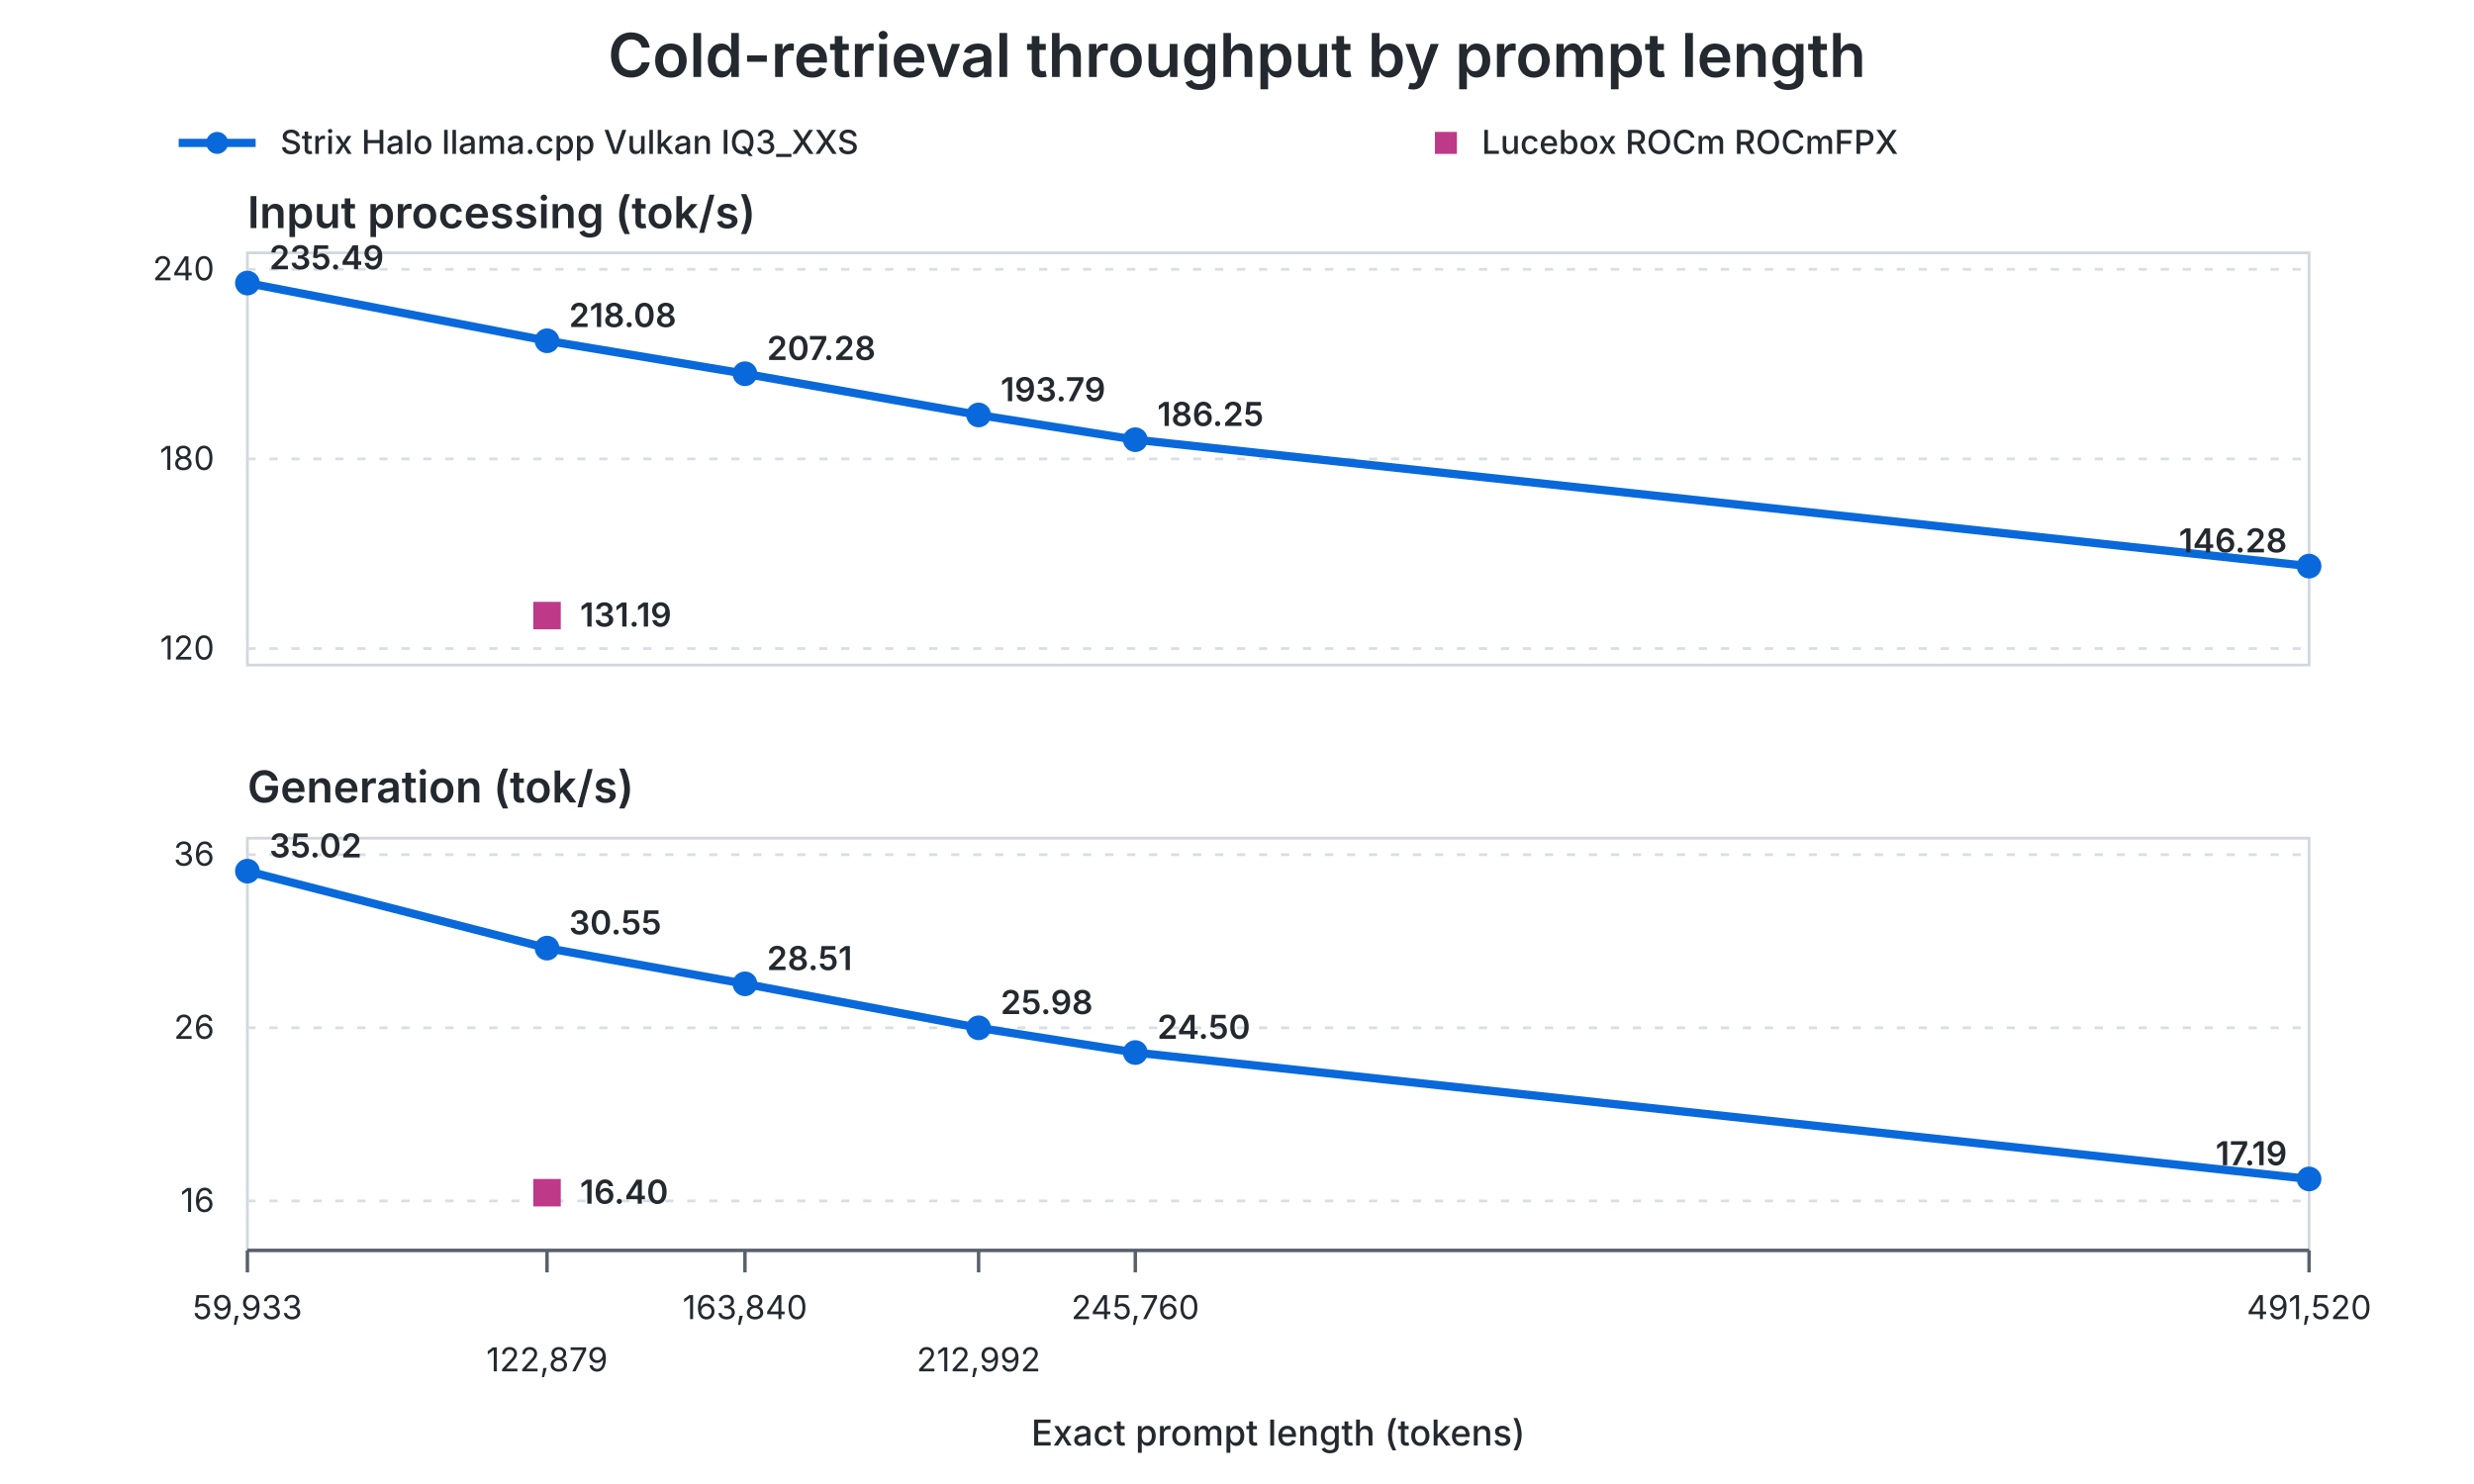
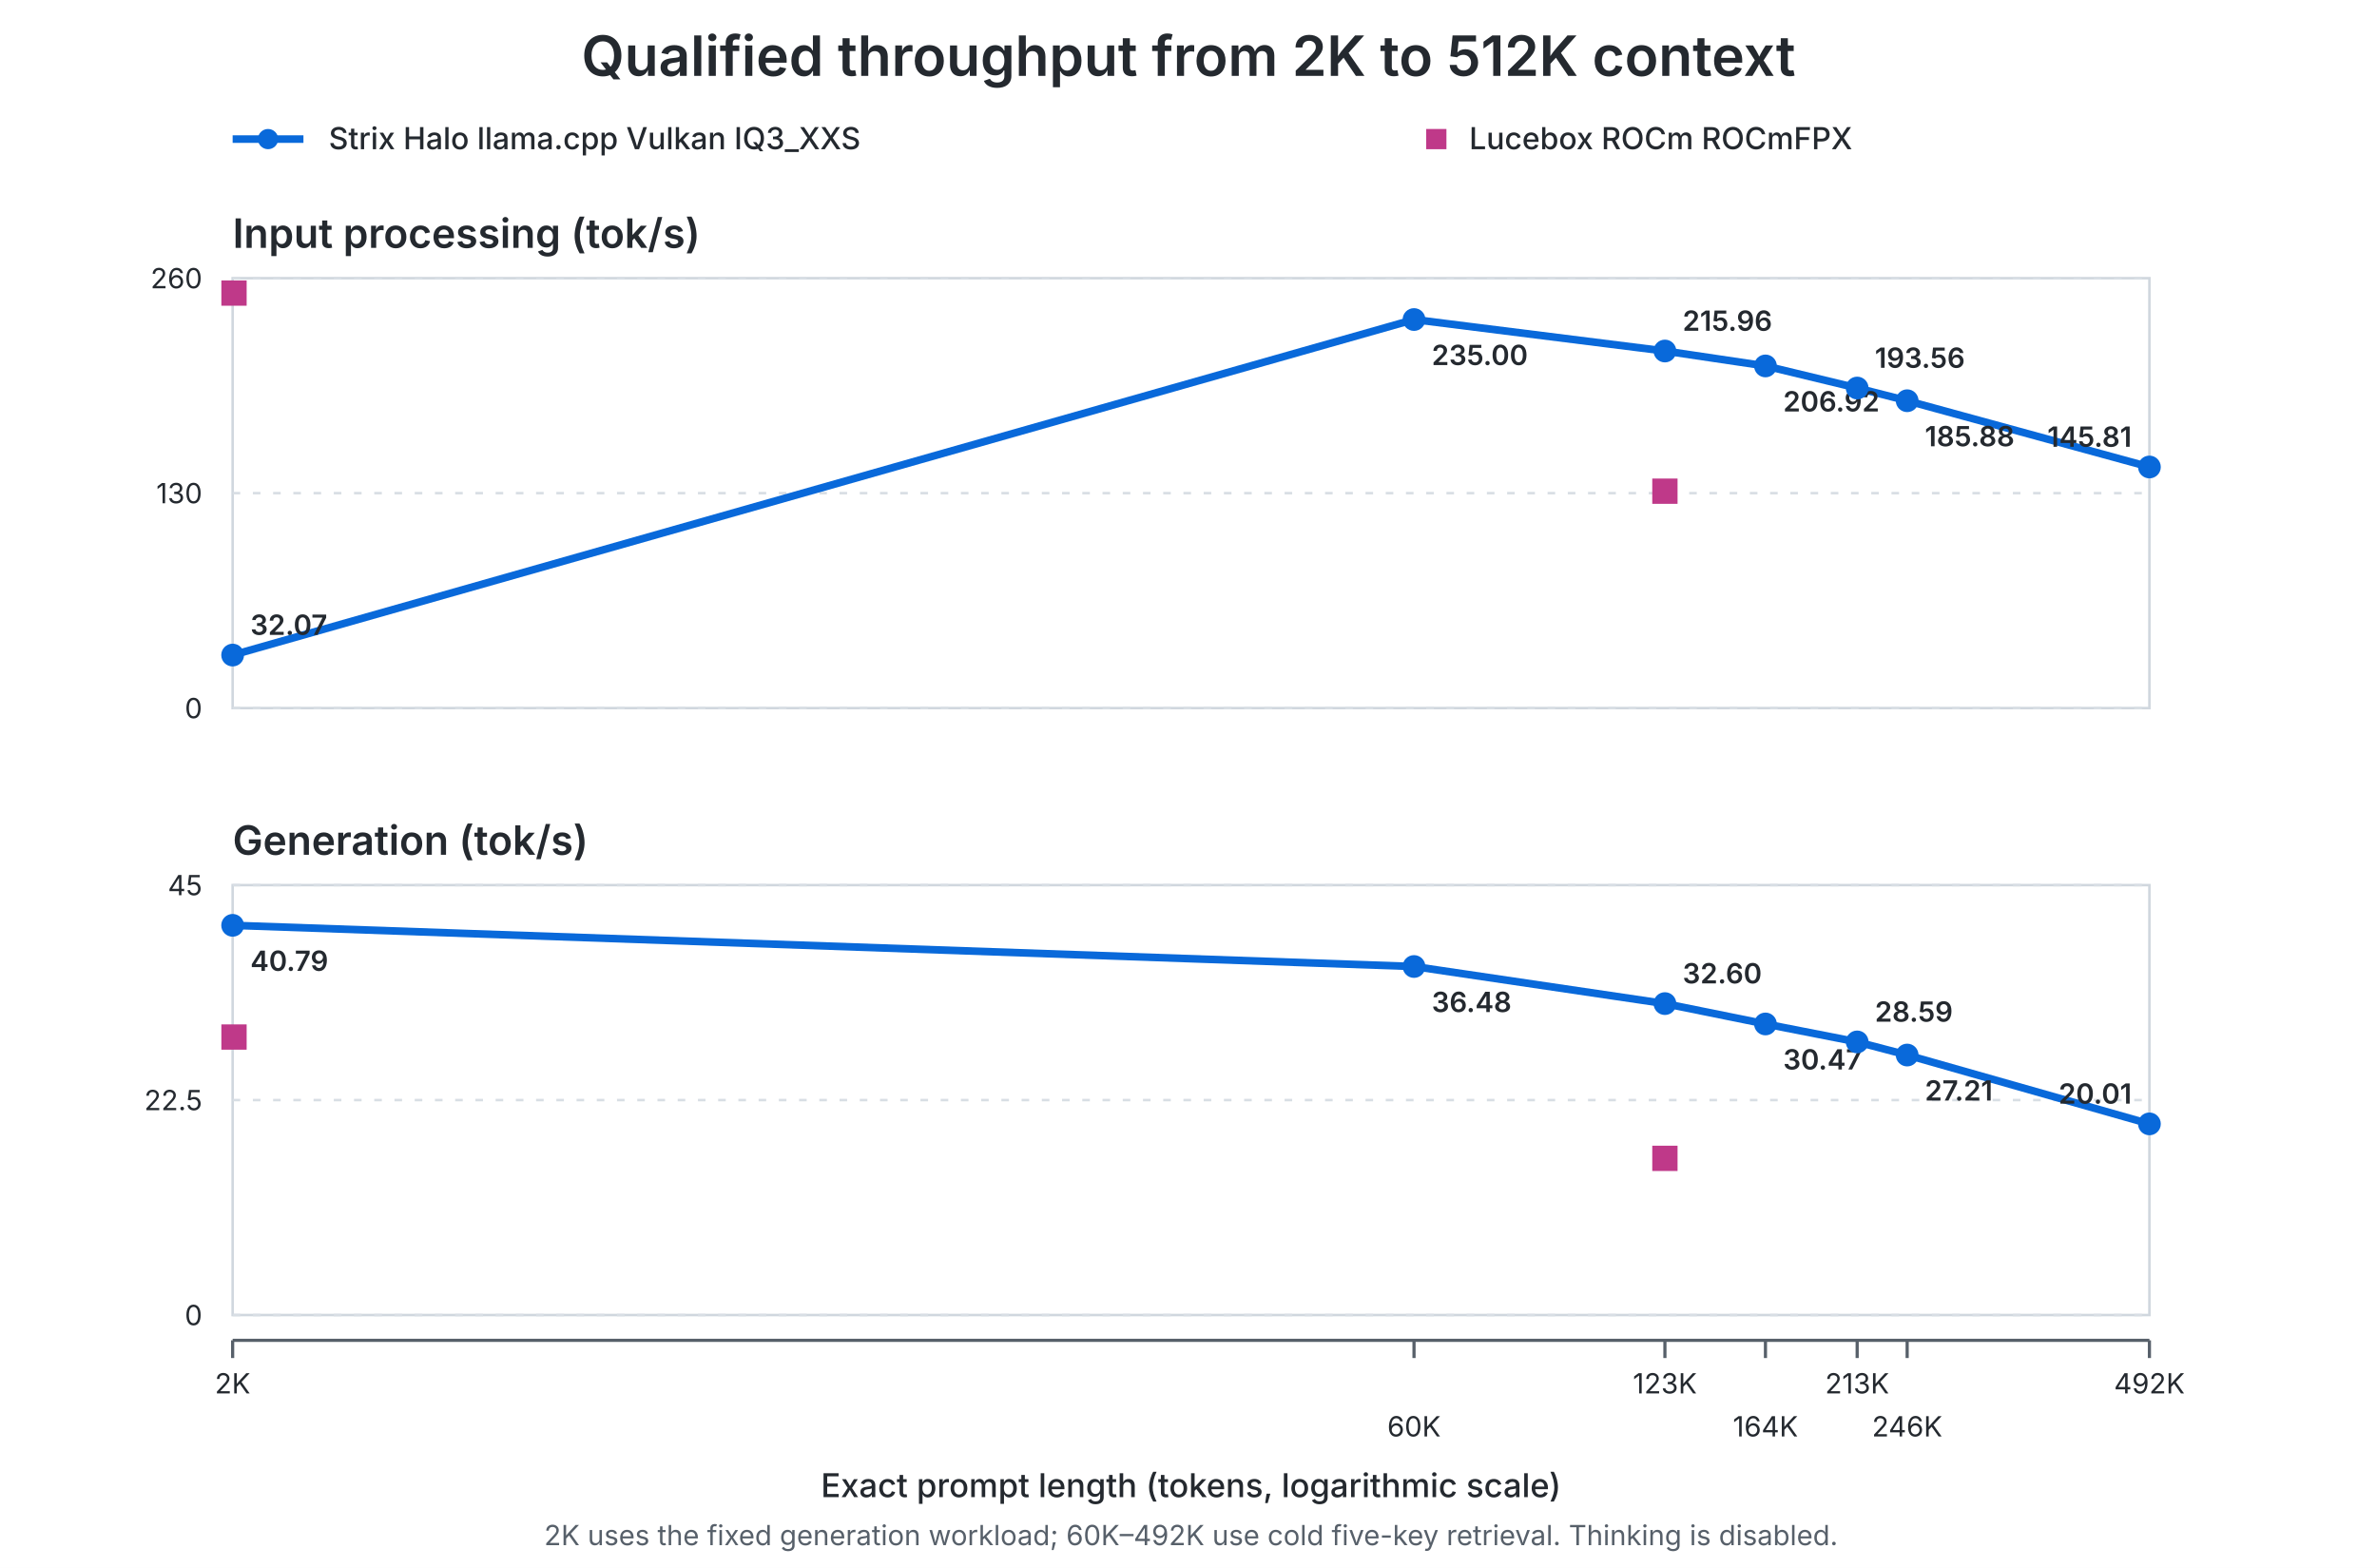
- <svg xmlns="http://www.w3.org/2000/svg" viewBox="0 0 900 540" role="img" aria-labelledby="title description">
+ <svg xmlns="http://www.w3.org/2000/svg" viewBox="0 0 940 620" role="img" aria-labelledby="title description">
  <style>
    .background { fill: #ffffff; }
    .frame { fill: none; stroke: #d0d7de; stroke-width: 1; }
    .grid { stroke: #d8dee4; stroke-width: 1; stroke-dasharray: 3 5; }
    .axis { stroke: #57606a; stroke-width: 1.25; }
-     .vulkan-line { fill: none; stroke: #0969da; stroke-width: 3; }
-     .vulkan-mark { fill: #0969da; }
-     .rocm-mark { fill: #bf3989; }
+     .default-line { fill: none; stroke: #0969da; stroke-width: 3; }
+     .default-mark { fill: #0969da; }
+     .reference-mark { fill: #bf3989; }
    text { fill: #24292f; font-family: -apple-system, BlinkMacSystemFont, "Segoe UI", sans-serif; }
    .chart-title { font-size: 22px; font-weight: 600; }
    .legend { font-size: 12px; font-weight: 500; }
    .panel-title { font-size: 16px; font-weight: 600; }
-     .tick { font-size: 12px; }
-     .value { font-size: 12px; font-weight: 600; }
+     .tick { font-size: 11px; }
+     .value { font-size: 11px; font-weight: 600; }
+     .note { font-size: 11px; fill: #57606a; }
    .axis-title { font-size: 13px; font-weight: 500; }
    @media (prefers-color-scheme: dark) {
-       .background { fill: #0d1117; }
-       .frame { stroke: #30363d; }
-       .grid { stroke: #30363d; }
-       .axis { stroke: #8b949e; }
-       .vulkan-line { stroke: #58a6ff; }
-       .vulkan-mark { fill: #58a6ff; }
-       .rocm-mark { fill: #db61a2; }
-       text { fill: #e6edf3; }
+       .background { fill: #0d1117; } .frame, .grid { stroke: #30363d; }
+       .axis { stroke: #8b949e; } .default-line { stroke: #58a6ff; }
+       .default-mark { fill: #58a6ff; } .reference-mark { fill: #db61a2; }
+       text { fill: #e6edf3; } .note { fill: #8b949e; }
    }
  </style>
-   <rect class="background" width="900" height="540" />
-   <text class="chart-title" x="450" y="28" text-anchor="middle">Cold-retrieval throughput by prompt length</text>
-   <line class="vulkan-line" x1="65" y1="52" x2="93" y2="52" />
-   <circle class="vulkan-mark" cx="79" cy="52" r="4" />
-   <text class="legend" x="102" y="56">Strix Halo llama.cpp Vulkan IQ3_XXS</text>
-   <rect class="rocm-mark" x="522" y="48" width="8" height="8" />
-   <text class="legend" x="539" y="56">Lucebox ROCm ROCmFPX</text>
-   <text class="panel-title" x="90" y="83">Input processing (tok/s)</text>
-   <rect class="frame" x="90" y="92" width="750" height="150" />
-   <line class="grid" x1="90" y1="98" x2="840" y2="98" />
-   <line class="grid" x1="90" y1="167" x2="840" y2="167" />
-   <line class="grid" x1="90" y1="236" x2="840" y2="236" />
-   <text class="tick" x="78" y="102" text-anchor="end">240</text>
-   <text class="tick" x="78" y="171" text-anchor="end">180</text>
-   <text class="tick" x="78" y="240" text-anchor="end">120</text>
-   <path class="vulkan-line" d="M90 103 L199 124 L271 136 L356 151 L413 160 L840 206" />
-   <circle class="vulkan-mark" cx="90" cy="103" r="4.5" />
-   <circle class="vulkan-mark" cx="199" cy="124" r="4.5" />
-   <circle class="vulkan-mark" cx="271" cy="136" r="4.5" />
-   <circle class="vulkan-mark" cx="356" cy="151" r="4.5" />
-   <circle class="vulkan-mark" cx="413" cy="160" r="4.5" />
-   <circle class="vulkan-mark" cx="840" cy="206" r="4.5" />
-   <rect class="rocm-mark" x="194" y="219" width="10" height="10" />
-   <text class="value" x="98" y="98">235.49</text>
-   <text class="value" x="207" y="119">218.08</text>
-   <text class="value" x="279" y="131">207.28</text>
-   <text class="value" x="364" y="146">193.79</text>
-   <text class="value" x="421" y="155">186.25</text>
-   <text class="value" x="832" y="201" text-anchor="end">146.28</text>
-   <text class="value" x="211" y="228">131.19</text>
-   <text class="panel-title" x="90" y="292">Generation (tok/s)</text>
-   <rect class="frame" x="90" y="305" width="750" height="150" />
-   <line class="grid" x1="90" y1="311" x2="840" y2="311" />
-   <line class="grid" x1="90" y1="374" x2="840" y2="374" />
-   <line class="grid" x1="90" y1="437" x2="840" y2="437" />
-   <text class="tick" x="78" y="315" text-anchor="end">36</text>
-   <text class="tick" x="78" y="378" text-anchor="end">26</text>
-   <text class="tick" x="78" y="441" text-anchor="end">16</text>
-   <path class="vulkan-line" d="M90 317 L199 345 L271 358 L356 374 L413 383 L840 429" />
-   <circle class="vulkan-mark" cx="90" cy="317" r="4.5" />
-   <circle class="vulkan-mark" cx="199" cy="345" r="4.5" />
-   <circle class="vulkan-mark" cx="271" cy="358" r="4.5" />
-   <circle class="vulkan-mark" cx="356" cy="374" r="4.5" />
-   <circle class="vulkan-mark" cx="413" cy="383" r="4.5" />
-   <circle class="vulkan-mark" cx="840" cy="429" r="4.5" />
-   <rect class="rocm-mark" x="194" y="429" width="10" height="10" />
-   <text class="value" x="98" y="312">35.02</text>
-   <text class="value" x="207" y="340">30.55</text>
-   <text class="value" x="279" y="353">28.51</text>
-   <text class="value" x="364" y="369">25.98</text>
-   <text class="value" x="421" y="378">24.50</text>
-   <text class="value" x="832" y="424" text-anchor="end">17.19</text>
-   <text class="value" x="211" y="438">16.40</text>
-   <line class="axis" x1="90" y1="455" x2="840" y2="455" />
-   <line class="axis" x1="90" y1="455" x2="90" y2="463" />
-   <line class="axis" x1="199" y1="455" x2="199" y2="463" />
-   <line class="axis" x1="271" y1="455" x2="271" y2="463" />
-   <line class="axis" x1="356" y1="455" x2="356" y2="463" />
-   <line class="axis" x1="413" y1="455" x2="413" y2="463" />
-   <line class="axis" x1="840" y1="455" x2="840" y2="463" />
-   <text class="tick" x="90" y="480" text-anchor="middle">59,933</text>
-   <text class="tick" x="199" y="499" text-anchor="middle">122,879</text>
-   <text class="tick" x="271" y="480" text-anchor="middle">163,840</text>
-   <text class="tick" x="356" y="499" text-anchor="middle">212,992</text>
-   <text class="tick" x="413" y="480" text-anchor="middle">245,760</text>
-   <text class="tick" x="840" y="480" text-anchor="middle">491,520</text>
-   <text class="axis-title" x="465" y="526" text-anchor="middle">Exact prompt length (tokens)</text>
+   <rect class="background" width="940" height="620" />
+   <text class="chart-title" x="470" y="30" text-anchor="middle">Qualified throughput from 2K to 512K context</text>
+   <line class="default-line" x1="92" y1="55" x2="120" y2="55" />
+   <circle class="default-mark" cx="106" cy="55" r="4" />
+   <text class="legend" x="130" y="59">Strix Halo llama.cpp Vulkan IQ3_XXS</text>
+   <rect class="reference-mark" x="564" y="51" width="8" height="8" />
+   <text class="legend" x="581" y="59">Lucebox ROCm ROCmFPX</text>
+   <text class="panel-title" x="92" y="98">Input processing (tok/s)</text>
+   <rect class="frame" x="92" y="110" width="758" height="170" />
+   <line class="grid" x1="92" y1="110.00" x2="850" y2="110.00" />
+   <text class="tick" x="80" y="114.00" text-anchor="end">260</text>
+   <line class="grid" x1="92" y1="195.00" x2="850" y2="195.00" />
+   <text class="tick" x="80" y="199.00" text-anchor="end">130</text>
+   <line class="grid" x1="92" y1="280.00" x2="850" y2="280.00" />
+   <text class="tick" x="80" y="284.00" text-anchor="end">0</text>
+   <path class="default-line" d="M92.00 259.03 L559.18 126.35 L658.40 138.80 L698.16 144.70 L734.43 153.44 L754.20 158.46 L850.00 184.66" />
+   <circle class="default-mark" cx="92.00" cy="259.03" r="4.5" />
+   <text class="value" x="99.00" y="251.03" text-anchor="start">32.07</text>
+   <circle class="default-mark" cx="559.18" cy="126.35" r="4.5" />
+   <text class="value" x="566.18" y="144.35" text-anchor="start">235.00</text>
+   <circle class="default-mark" cx="658.40" cy="138.80" r="4.5" />
+   <text class="value" x="665.40" y="130.80" text-anchor="start">215.96</text>
+   <circle class="default-mark" cx="698.16" cy="144.70" r="4.5" />
+   <text class="value" x="705.16" y="162.70" text-anchor="start">206.92</text>
+   <circle class="default-mark" cx="734.43" cy="153.44" r="4.5" />
+   <text class="value" x="741.43" y="145.44" text-anchor="start">193.56</text>
+   <circle class="default-mark" cx="754.20" cy="158.46" r="4.5" />
+   <text class="value" x="761.20" y="176.46" text-anchor="start">185.88</text>
+   <circle class="default-mark" cx="850.00" cy="184.66" r="4.5" />
+   <text class="value" x="843.00" y="176.66" text-anchor="end">145.81</text>
+   <rect class="reference-mark" x="87.54" y="110.89" width="10" height="10" />
+   <rect class="reference-mark" x="653.40" y="189.23" width="10" height="10" />
+   <text class="panel-title" x="92" y="338">Generation (tok/s)</text>
+   <rect class="frame" x="92" y="350" width="758" height="170" />
+   <line class="grid" x1="92" y1="350.00" x2="850" y2="350.00" />
+   <text class="tick" x="80" y="354.00" text-anchor="end">45</text>
+   <line class="grid" x1="92" y1="435.00" x2="850" y2="435.00" />
+   <text class="tick" x="80" y="439.00" text-anchor="end">22.5</text>
+   <line class="grid" x1="92" y1="520.00" x2="850" y2="520.00" />
+   <text class="tick" x="80" y="524.00" text-anchor="end">0</text>
+   <path class="default-line" d="M92.00 365.90 L559.18 382.18 L658.40 396.85 L698.16 404.90 L734.43 412.00 L754.20 417.19 L850.00 444.41" />
+   <circle class="default-mark" cx="92.00" cy="365.90" r="4.5" />
+   <text class="value" x="99.00" y="383.90" text-anchor="start">40.79</text>
+   <circle class="default-mark" cx="559.18" cy="382.18" r="4.5" />
+   <text class="value" x="566.18" y="400.18" text-anchor="start">36.48</text>
+   <circle class="default-mark" cx="658.40" cy="396.85" r="4.5" />
+   <text class="value" x="665.40" y="388.85" text-anchor="start">32.60</text>
+   <circle class="default-mark" cx="698.16" cy="404.90" r="4.5" />
+   <text class="value" x="705.16" y="422.90" text-anchor="start">30.47</text>
+   <circle class="default-mark" cx="734.43" cy="412.00" r="4.5" />
+   <text class="value" x="741.43" y="404.00" text-anchor="start">28.59</text>
+   <circle class="default-mark" cx="754.20" cy="417.19" r="4.5" />
+   <text class="value" x="761.20" y="435.19" text-anchor="start">27.21</text>
+   <circle class="default-mark" cx="850.00" cy="444.41" r="4.5" />
+   <text class="value" x="843.00" y="436.41" text-anchor="end">20.01</text>
+   <rect class="reference-mark" x="87.54" y="405.07" width="10" height="10" />
+   <rect class="reference-mark" x="653.40" y="453.04" width="10" height="10" />
+   <line class="axis" x1="92" y1="530" x2="850" y2="530" />
+   <line class="axis" x1="92.00" y1="530" x2="92.00" y2="537" />
+   <text class="tick" x="92.00" y="551" text-anchor="middle">2K</text>
+   <line class="axis" x1="559.18" y1="530" x2="559.18" y2="537" />
+   <text class="tick" x="559.18" y="568" text-anchor="middle">60K</text>
+   <line class="axis" x1="658.40" y1="530" x2="658.40" y2="537" />
+   <text class="tick" x="658.40" y="551" text-anchor="middle">123K</text>
+   <line class="axis" x1="698.16" y1="530" x2="698.16" y2="537" />
+   <text class="tick" x="698.16" y="568" text-anchor="middle">164K</text>
+   <line class="axis" x1="734.43" y1="530" x2="734.43" y2="537" />
+   <text class="tick" x="734.43" y="551" text-anchor="middle">213K</text>
+   <line class="axis" x1="754.20" y1="530" x2="754.20" y2="537" />
+   <text class="tick" x="754.20" y="568" text-anchor="middle">246K</text>
+   <line class="axis" x1="850.00" y1="530" x2="850.00" y2="537" />
+   <text class="tick" x="850.00" y="551" text-anchor="middle">492K</text>
+   <text class="axis-title" x="471" y="592" text-anchor="middle">Exact prompt length (tokens, logarithmic scale)</text>
+   <text class="note" x="471" y="611" text-anchor="middle">2K uses the fixed generation workload; 60K–492K use cold five-key retrieval. Thinking is disabled.</text>
</svg>
